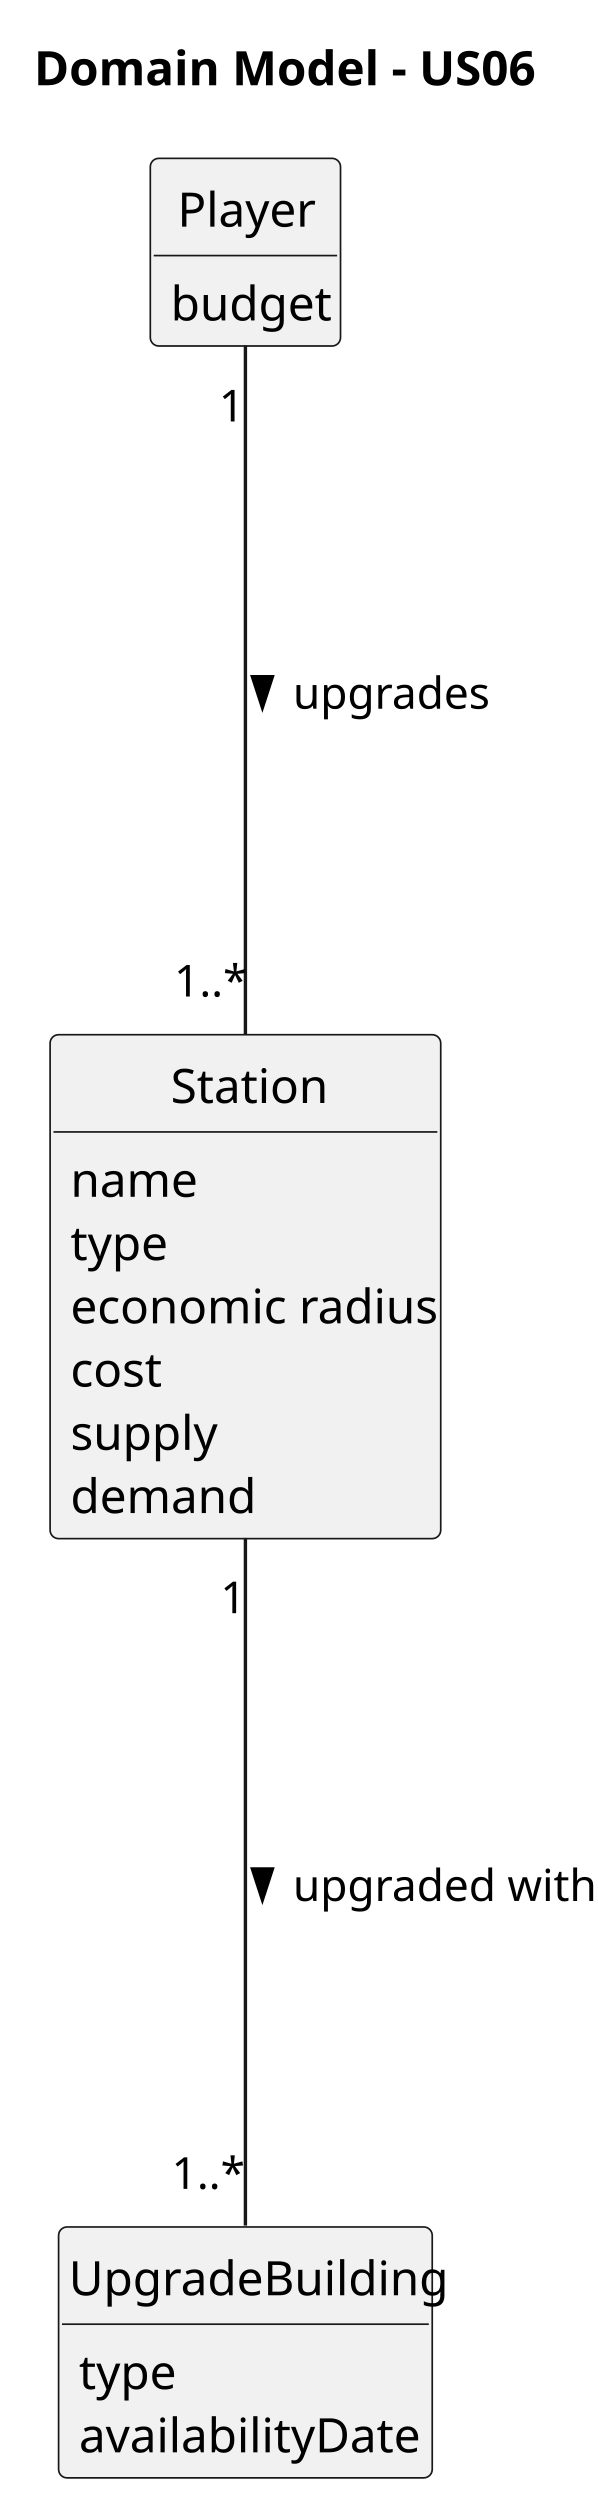
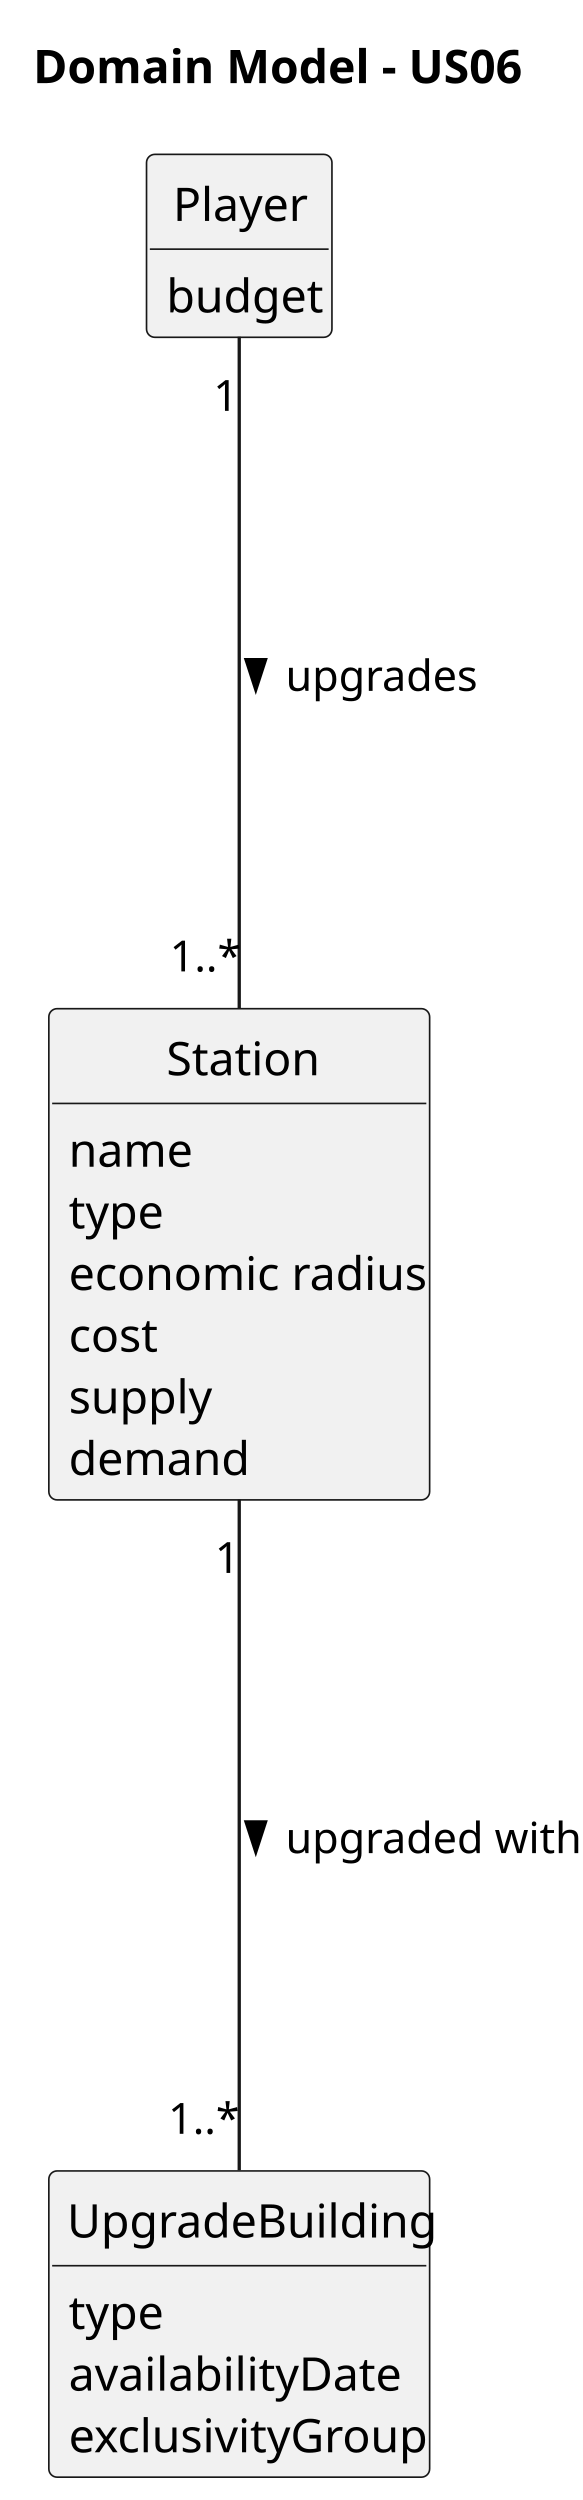
- <svg xmlns="http://www.w3.org/2000/svg" contentStyleType="text/css" height="736px" preserveAspectRatio="none" style="width:176px;height:736px;background:#FFFFFF;" version="1.1" viewBox="0 0 176 736" width="176px" zoomAndPan="magnify">
+ <svg xmlns="http://www.w3.org/2000/svg" contentStyleType="text/css" height="755px" preserveAspectRatio="none" style="width:176px;height:755px;background:#FFFFFF;" version="1.1" viewBox="0 0 176 755" width="176px" zoomAndPan="magnify">
  <defs />
  <g>
    <text fill="#000000" font-family="sans-serif" font-size="14" font-weight="bold" lengthAdjust="spacing" textLength="148" x="10" y="25.107">Domain Model - US06</text>
    <g id="elem_Station">
      <rect codeLine="11" fill="#F1F1F1" height="148.348" id="Station" rx="2.5" ry="2.5" style="stroke:#181818;stroke-width:0.5;" width="115" x="14.75" y="304.621" />
      <text fill="#000000" font-family="sans-serif" font-size="14" lengthAdjust="spacing" textLength="44" x="50.25" y="324.728">Station</text>
      <line style="stroke:#181818;stroke-width:0.5;" x1="15.75" x2="128.75" y1="333.242" y2="333.242" />
      <text fill="#000000" font-family="sans-serif" font-size="14" lengthAdjust="spacing" textLength="35" x="20.75" y="352.35">name</text>
      <text fill="#000000" font-family="sans-serif" font-size="14" lengthAdjust="spacing" textLength="27" x="20.75" y="370.971">type</text>
      <text fill="#000000" font-family="sans-serif" font-size="14" lengthAdjust="spacing" textLength="103" x="20.75" y="389.592">economic radius</text>
      <text fill="#000000" font-family="sans-serif" font-size="14" lengthAdjust="spacing" textLength="26" x="20.75" y="408.213">cost</text>
      <text fill="#000000" font-family="sans-serif" font-size="14" lengthAdjust="spacing" textLength="41" x="20.75" y="426.834">supply</text>
      <text fill="#000000" font-family="sans-serif" font-size="14" lengthAdjust="spacing" textLength="51" x="20.75" y="445.455">demand</text>
    </g>
    <g id="elem_UpgradeBuilding">
-       <rect codeLine="20" fill="#F1F1F1" height="73.863" id="UpgradeBuilding" rx="2.5" ry="2.5" style="stroke:#181818;stroke-width:0.5;" width="110" x="17.25" y="655.621" />
+       <rect codeLine="20" fill="#F1F1F1" height="92.484" id="UpgradeBuilding" rx="2.5" ry="2.5" style="stroke:#181818;stroke-width:0.5;" width="115" x="14.75" y="655.621" />
      <text fill="#000000" font-family="sans-serif" font-size="14" lengthAdjust="spacing" textLength="104" x="20.25" y="675.729">UpgradeBuilding</text>
-       <line style="stroke:#181818;stroke-width:0.5;" x1="18.25" x2="126.25" y1="684.242" y2="684.242" />
-       <text fill="#000000" font-family="sans-serif" font-size="14" lengthAdjust="spacing" textLength="27" x="23.25" y="703.35">type</text>
-       <text fill="#000000" font-family="sans-serif" font-size="14" lengthAdjust="spacing" textLength="95" x="23.25" y="721.971">availabilityDate</text>
+       <line style="stroke:#181818;stroke-width:0.5;" x1="15.75" x2="128.75" y1="684.242" y2="684.242" />
+       <text fill="#000000" font-family="sans-serif" font-size="14" lengthAdjust="spacing" textLength="27" x="20.75" y="703.35">type</text>
+       <text fill="#000000" font-family="sans-serif" font-size="14" lengthAdjust="spacing" textLength="95" x="20.75" y="721.971">availabilityDate</text>
+       <text fill="#000000" font-family="sans-serif" font-size="14" lengthAdjust="spacing" textLength="103" x="20.75" y="740.592">exclusivityGroup</text>
    </g>
    <g id="elem_Player">
-       <rect codeLine="25" fill="#F1F1F1" height="55.242" id="Player" rx="2.5" ry="2.5" style="stroke:#181818;stroke-width:0.5;" width="56" x="44.25" y="46.621" />
+       <rect codeLine="26" fill="#F1F1F1" height="55.242" id="Player" rx="2.5" ry="2.5" style="stroke:#181818;stroke-width:0.5;" width="56" x="44.25" y="46.621" />
      <text fill="#000000" font-family="sans-serif" font-size="14" lengthAdjust="spacing" textLength="40" x="52.25" y="66.728">Player</text>
      <line style="stroke:#181818;stroke-width:0.5;" x1="45.25" x2="99.25" y1="75.242" y2="75.242" />
      <text fill="#000000" font-family="sans-serif" font-size="14" lengthAdjust="spacing" textLength="44" x="50.25" y="94.35">budget</text>
    </g>
    <g id="link_Station_UpgradeBuilding">
-       <path codeLine="29" d="M72.25,452.771 C72.25,516.351 72.25,605.801 72.25,655.221 " fill="none" id="Station-UpgradeBuilding" style="stroke:#181818;stroke-width:1.0;" />
+       <path codeLine="30" d="M72.25,452.861 C72.25,515.221 72.25,602.831 72.25,655.431 " fill="none" id="Station-UpgradeBuilding" style="stroke:#181818;stroke-width:1.0;" />
      <polygon fill="#000000" points="77.25,559.267,80.189,550.221,74.311,550.221,77.25,559.267" style="stroke:#000000;stroke-width:1.0;" />
      <text fill="#000000" font-family="sans-serif" font-size="13" lengthAdjust="spacing" textLength="80" x="86.25" y="559.649">upgraded with</text>
-       <text fill="#000000" font-family="sans-serif" font-size="13" lengthAdjust="spacing" textLength="7" x="64.906" y="474.933">1</text>
-       <text fill="#000000" font-family="sans-serif" font-size="13" lengthAdjust="spacing" textLength="20" x="50.531" y="644.397">1..*</text>
+       <text fill="#000000" font-family="sans-serif" font-size="13" lengthAdjust="spacing" textLength="7" x="64.906" y="475.031">1</text>
+       <text fill="#000000" font-family="sans-serif" font-size="13" lengthAdjust="spacing" textLength="20" x="50.781" y="644.413">1..*</text>
    </g>
    <g id="link_Player_Station">
-       <path codeLine="30" d="M72.25,101.701 C72.25,146.611 72.25,239.001 72.25,304.481 " fill="none" id="Player-Station" style="stroke:#181818;stroke-width:1.0;" />
+       <path codeLine="31" d="M72.25,101.701 C72.25,146.611 72.25,239.001 72.25,304.481 " fill="none" id="Player-Station" style="stroke:#181818;stroke-width:1.0;" />
      <polygon fill="#000000" points="77.25,208.267,80.189,199.221,74.311,199.221,77.25,208.267" style="stroke:#000000;stroke-width:1.0;" />
      <text fill="#000000" font-family="sans-serif" font-size="13" lengthAdjust="spacing" textLength="53" x="86.25" y="208.649">upgrades</text>
      <text fill="#000000" font-family="sans-serif" font-size="13" lengthAdjust="spacing" textLength="7" x="64.441" y="124.079">1</text>
      <text fill="#000000" font-family="sans-serif" font-size="13" lengthAdjust="spacing" textLength="20" x="51.266" y="293.372">1..*</text>
    </g>
  </g>
</svg>
